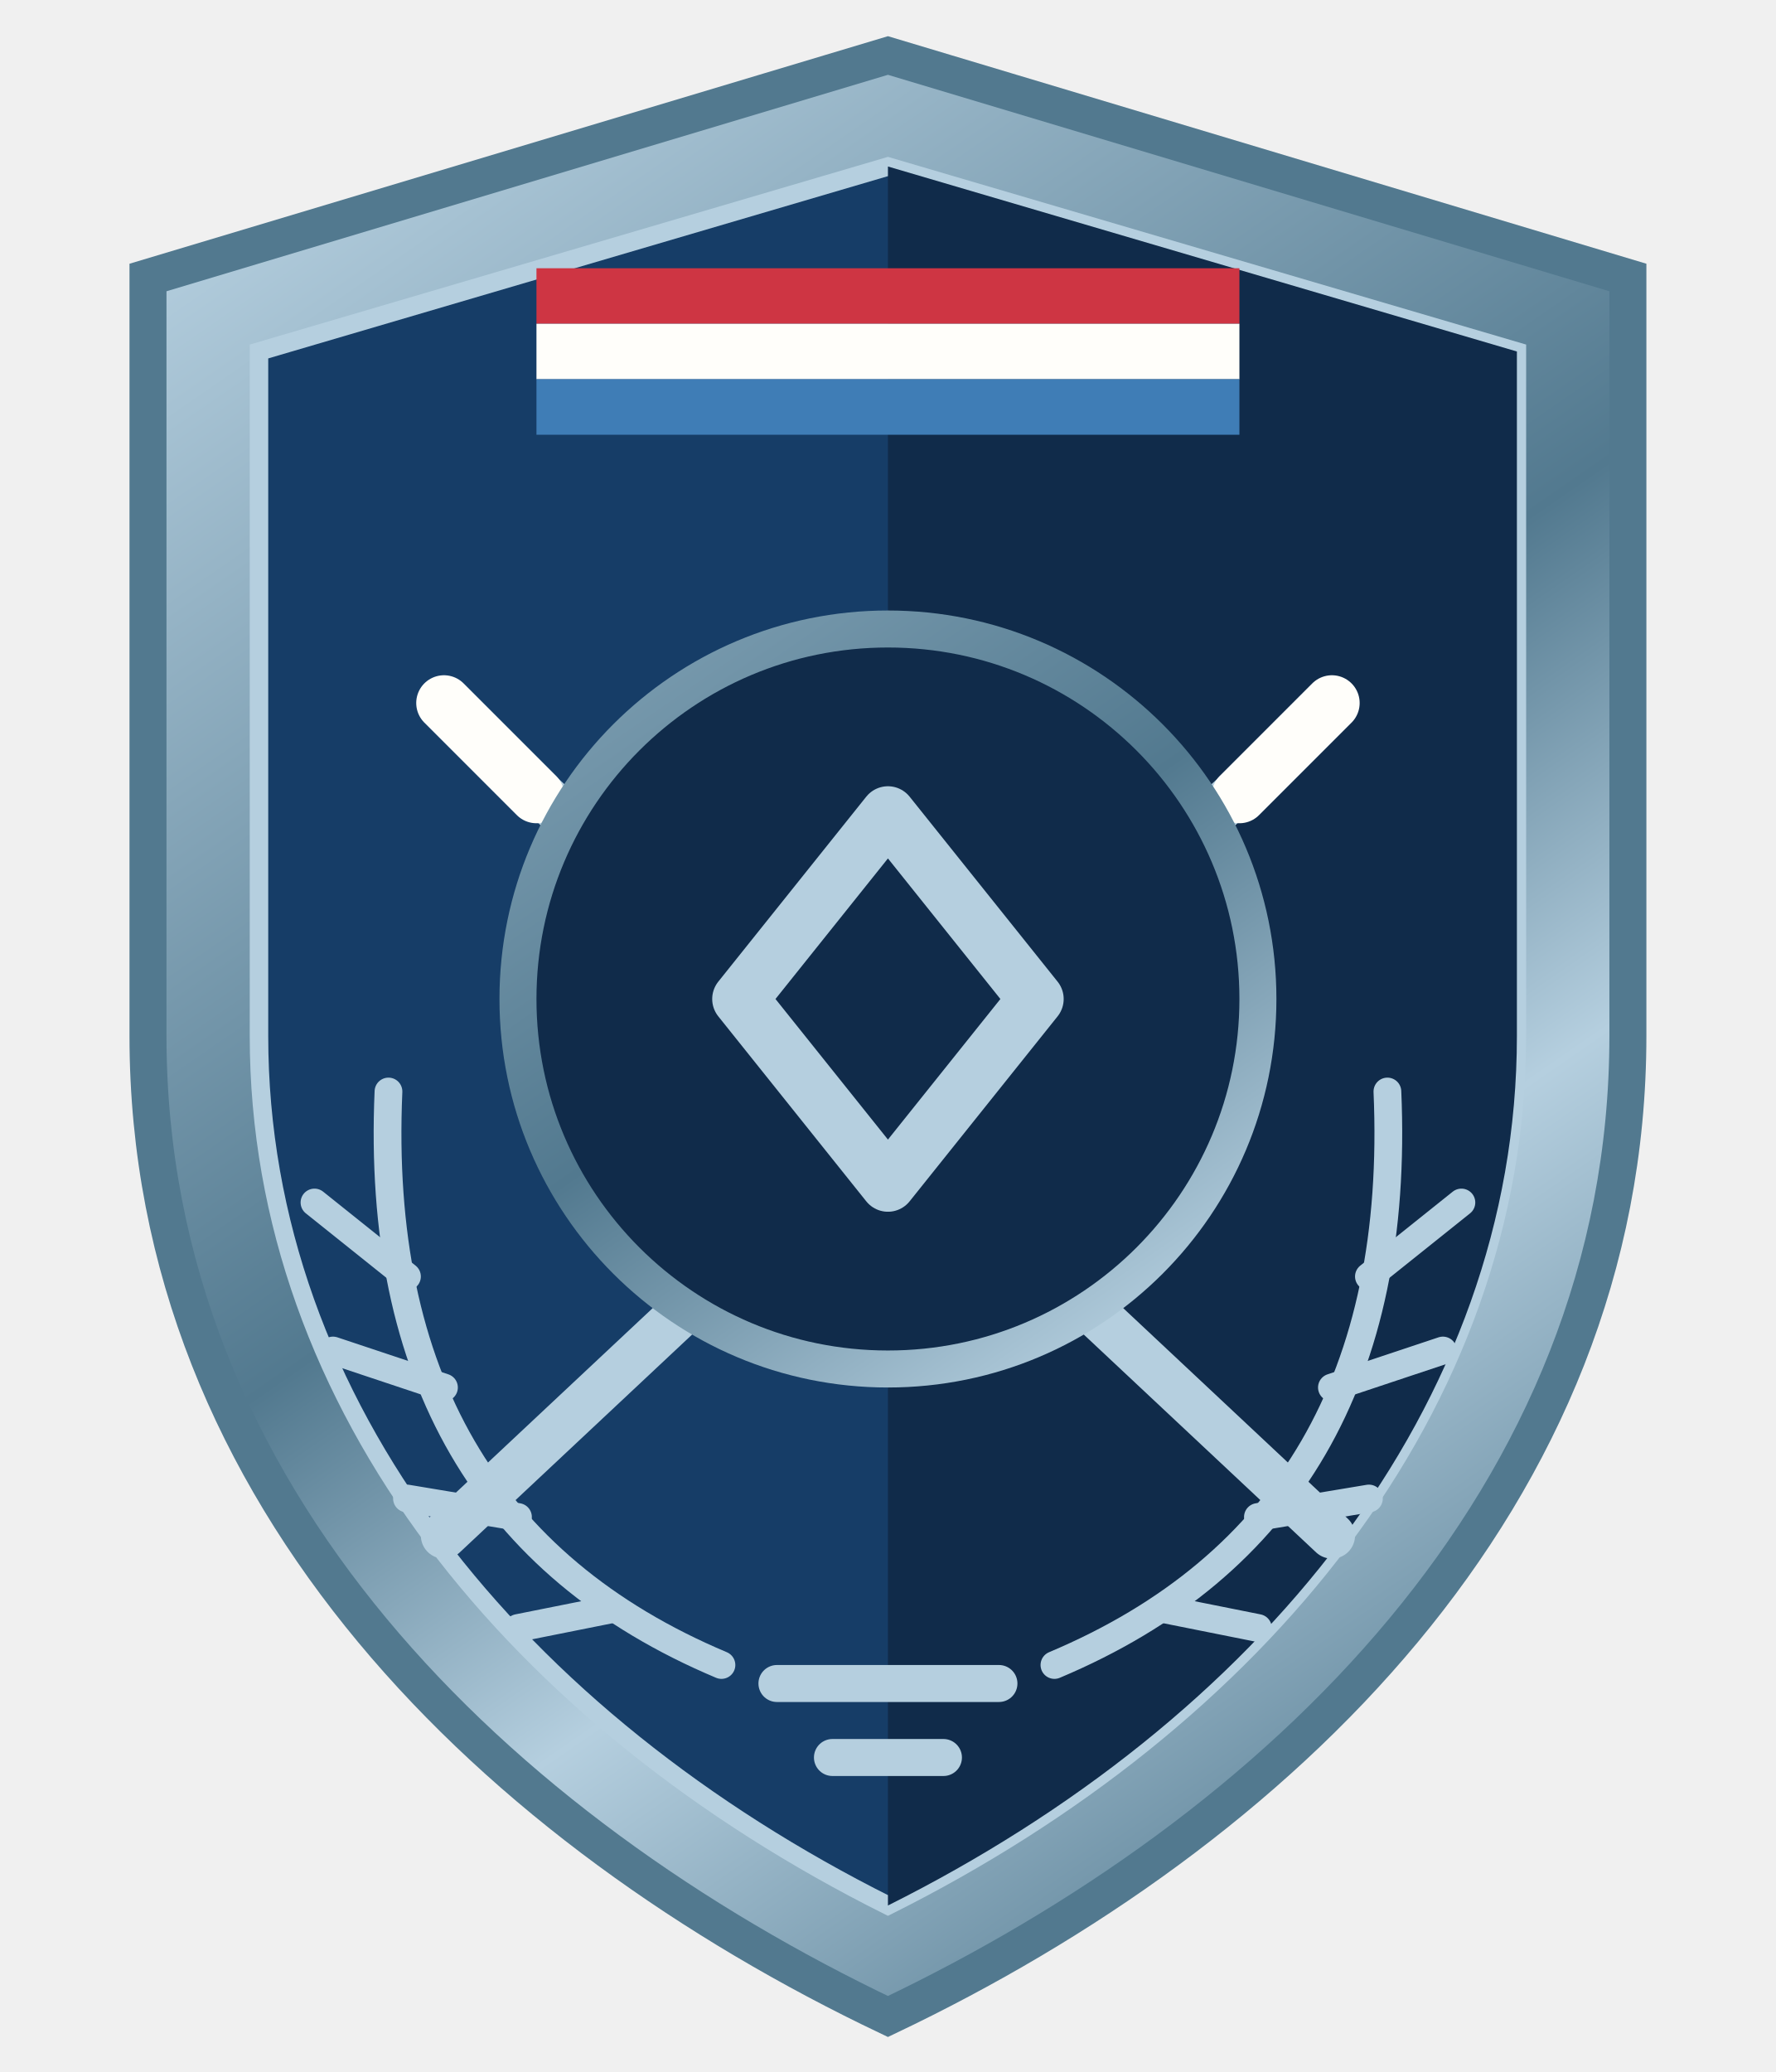
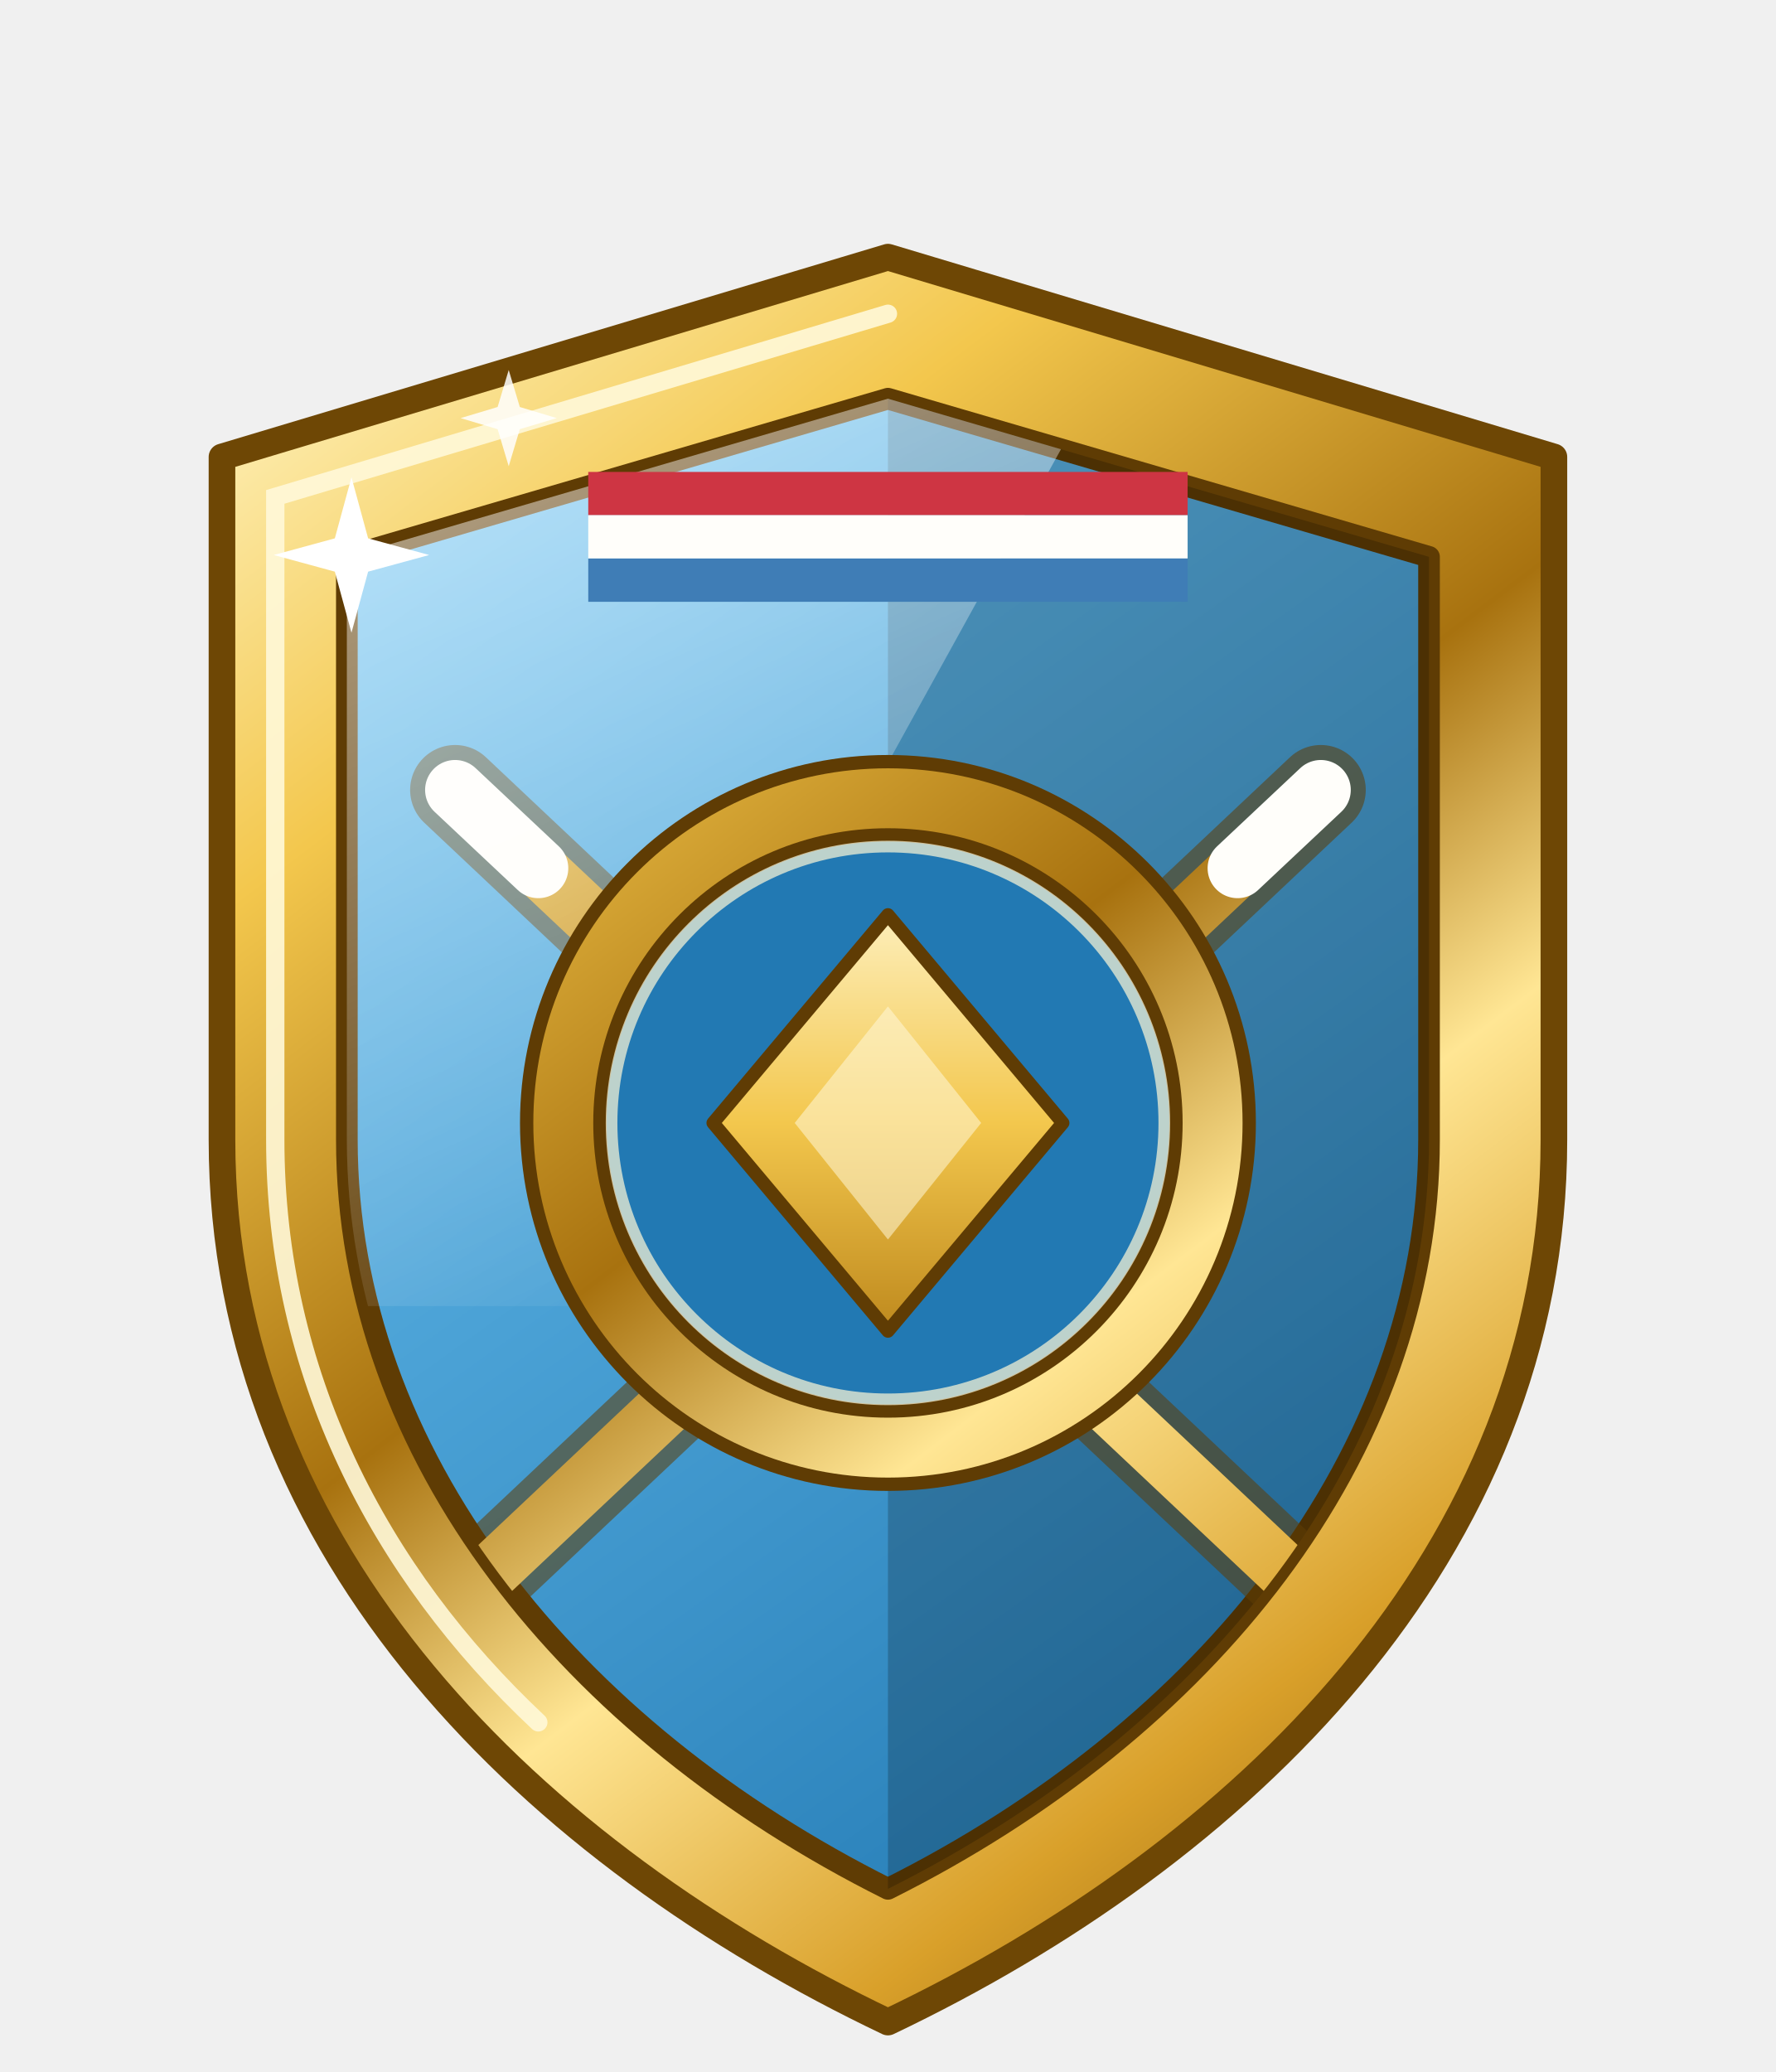
<svg xmlns="http://www.w3.org/2000/svg" viewBox="0 0 96 112" fill="none">
  <defs>
-     <linearGradient id="metal" x1="15" y1="8" x2="80" y2="102" gradientUnits="userSpaceOnUse">
-       <stop stop-color="#b5cfdf" />
-       <stop offset=".48" stop-color="#52798f" />
-       <stop offset=".7" stop-color="#b5cfdf" />
-       <stop offset="1" stop-color="#52798f" />
+     <linearGradient id="oro" x1="10" y1="6" x2="86" y2="106" gradientUnits="userSpaceOnUse">
+       <stop stop-color="#fff4c2" />
+       <stop offset=".22" stop-color="#f3c74d" />
+       <stop offset=".47" stop-color="#a8720f" />
+       <stop offset=".63" stop-color="#ffe694" />
+       <stop offset=".82" stop-color="#d9a02a" />
+       <stop offset="1" stop-color="#8a5a08" />
    </linearGradient>
+     <linearGradient id="oro2" x1="0" y1="40" x2="0" y2="70" gradientUnits="userSpaceOnUse">
+       <stop stop-color="#fff6cf" />
+       <stop offset=".5" stop-color="#f3c74d" />
+       <stop offset="1" stop-color="#b47d14" />
+     </linearGradient>
+     <linearGradient id="esmalte" x1="18" y1="14" x2="78" y2="98" gradientUnits="userSpaceOnUse">
+       <stop stop-color="#6cc3f2" />
+       <stop offset="1" stop-color="#2279b3" />
+     </linearGradient>
+     <linearGradient id="brillo" x1="30" y1="12" x2="52" y2="62" gradientUnits="userSpaceOnUse">
+       <stop stop-color="#fff" stop-opacity=".5" />
+       <stop offset="1" stop-color="#fff" stop-opacity="0" />
+     </linearGradient>
+     <clipPath id="campo">
+       <path d="M48 11.5 80.5 21V56C80.5 75 67 91.5 48 101 29 91.5 15.5 75 15.5 56V21Z" />
+     </clipPath>
  </defs>
-   <path d="M48 3 88 15V56C88 81 69 99 48 109 27 99 8 81 8 56V15Z" fill="url(#metal)" stroke="#52798f" stroke-width="2" />
-   <path d="M48 9 82 19V56C82 76 68 93 48 103 28 93 14 76 14 56V19Z" fill="#163d67" stroke="#b5cfdf" />
-   <path d="M48 9V103C68 93 82 76 82 56V19Z" fill="#102b4a" />
-   <path d="M29 16H67" stroke="#ce3543" stroke-width="3" />
-   <path d="M29 19H67" stroke="#fffefa" stroke-width="3" />
-   <path d="M29 22H67" stroke="#3f7db6" stroke-width="3" />
-   <g fill="#b5cfdf" />
-   <path d="M24 38 72 83M72 38 24 83" stroke="#b5cfdf" stroke-width="2.5" stroke-linecap="round" />
-   <path d="M24 38 29 43M72 38 67 43" stroke="#fffefa" stroke-width="3" stroke-linecap="round" />
-   <circle cx="48" cy="54" r="20" fill="#102b4a" stroke="url(#metal)" stroke-width="2" />
-   <path d="M48 44 56 54 48 64 40 54Z" stroke="#b5cfdf" stroke-width="3" stroke-linecap="round" stroke-linejoin="round" />
-   <g stroke="#b5cfdf" stroke-width="1.5" stroke-linecap="round">
-     <path d="M21 59Q20 82 39 90M75 59Q76 82 57 90" />
-     <path d="m22 69-5-4m7 10-6-2m10 9-6-1m11 6-5 1m46-19 5-4m-7 10 6-2m-10 9 6-1m-11 6 5 1" />
+   <g transform="translate(4.8 11.2) scale(.9)">
+     <path d="M48 3 88 15V56C88 81 69 99 48 109 27 99 8 81 8 56V15Z" fill="url(#oro)" stroke="#6e4705" stroke-width="1.6" stroke-linejoin="round" />
+     <path d="M48 6.4 11.2 17.4V56C11.2 70 17.4 82 27 91" stroke="#fff8d8" stroke-width="1.1" stroke-opacity=".9" stroke-linecap="round" />
+     <path d="M48 11.5 80.5 21V56C80.5 75 67 91.5 48 101 29 91.5 15.5 75 15.5 56V21Z" fill="url(#esmalte)" stroke="#5f3c04" stroke-width="1.3" stroke-linejoin="round" />
+     <g clip-path="url(#campo)">
+       <path d="M48 8V104H90V8Z" fill="#000" fill-opacity=".2" />
+       <path d="M22 35 74 84M74 35 22 84" stroke="#5f3c04" stroke-width="5.4" stroke-linecap="round" stroke-opacity=".55" />
+       <path d="M22 35 74 84M74 35 22 84" stroke="url(#oro)" stroke-width="3.4" stroke-linecap="round" />
+       <path d="M22 35 27 39.7M74 35 69 39.7" stroke="#fffefa" stroke-width="3.6" stroke-linecap="round" />
+       <path d="M12 8H62L30 66H12Z" fill="url(#brillo)" />
+     </g>
+     <path d="M30 17.2H66" stroke="#ce3543" stroke-width="2.6" />
+     <path d="M30 19.8H66" stroke="#fffefa" stroke-width="2.6" />
+     <path d="M30 22.4H66" stroke="#3f7db6" stroke-width="2.6" />
+     <g fill="url(#oro2)" stroke="#5f3c04" stroke-width=".7" stroke-linejoin="round" />
+     <circle cx="48" cy="55" r="19.5" fill="#2279b3" stroke="#5f3c04" stroke-width="5.2" />
+     <circle cx="48" cy="55" r="19.5" fill="none" stroke="url(#oro)" stroke-width="3.6" />
+     <circle cx="48" cy="55" r="16.6" fill="none" stroke="#fff8d8" stroke-width=".7" stroke-opacity=".7" />
+     <g fill="url(#oro2)" stroke="#5f3c04" stroke-width=".8" stroke-linejoin="round">
+       <path d="M48 42.5 58.5 55 48 67.5 37.5 55Z" />
+       <path d="M48 48 53.6 55 48 62 42.4 55Z" fill="#fff8d8" stroke="none" fill-opacity=".55" />
+     </g>
  </g>
-   <path d="M42 91H54M45 95H51" stroke="#b5cfdf" stroke-width="2" stroke-linecap="round" />
+   <g fill="#fff">
+     <path d="M0-4.2.9-.9 4.2 0 .9.9 0 4.2-.9.9-4.2 0-.9-.9Z" transform="translate(19 30)" />
+     <path d="M0-2.6.6-.6 2.6 0 .6.6 0 2.6-.6.6-2.6 0-.6-.6Z" transform="translate(27.5 22.6)" fill-opacity=".85" />
+   </g>
</svg>
